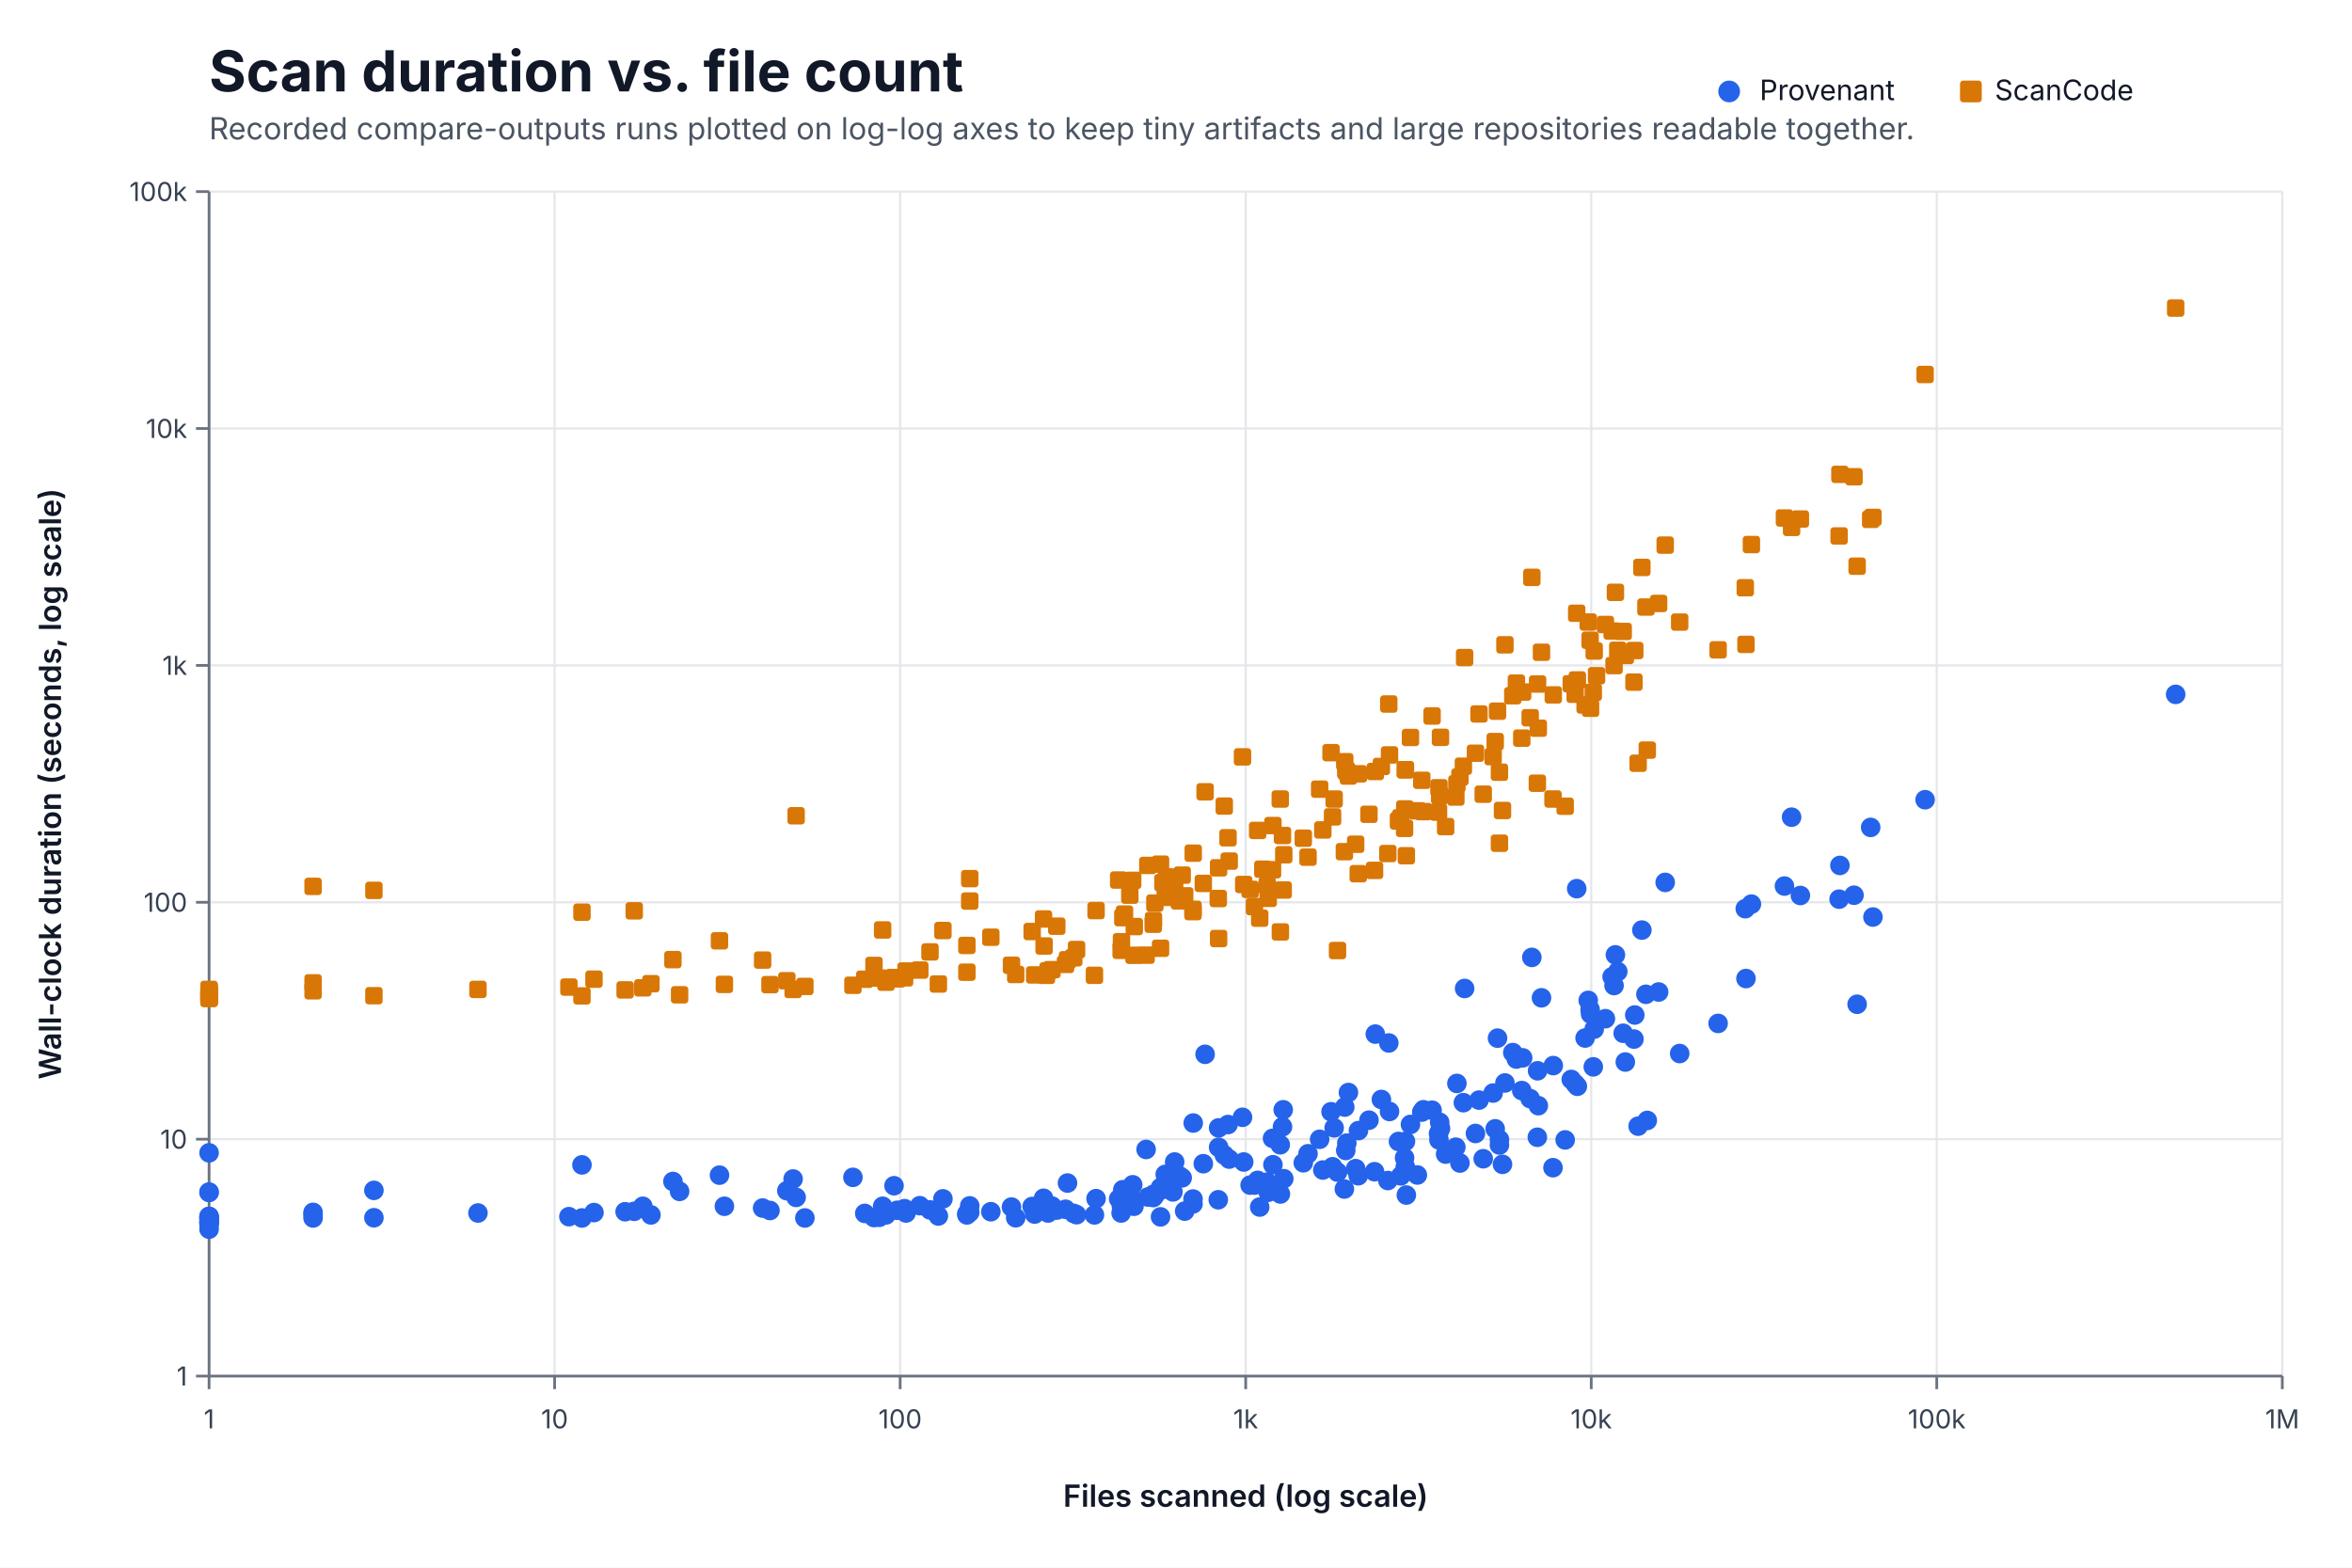
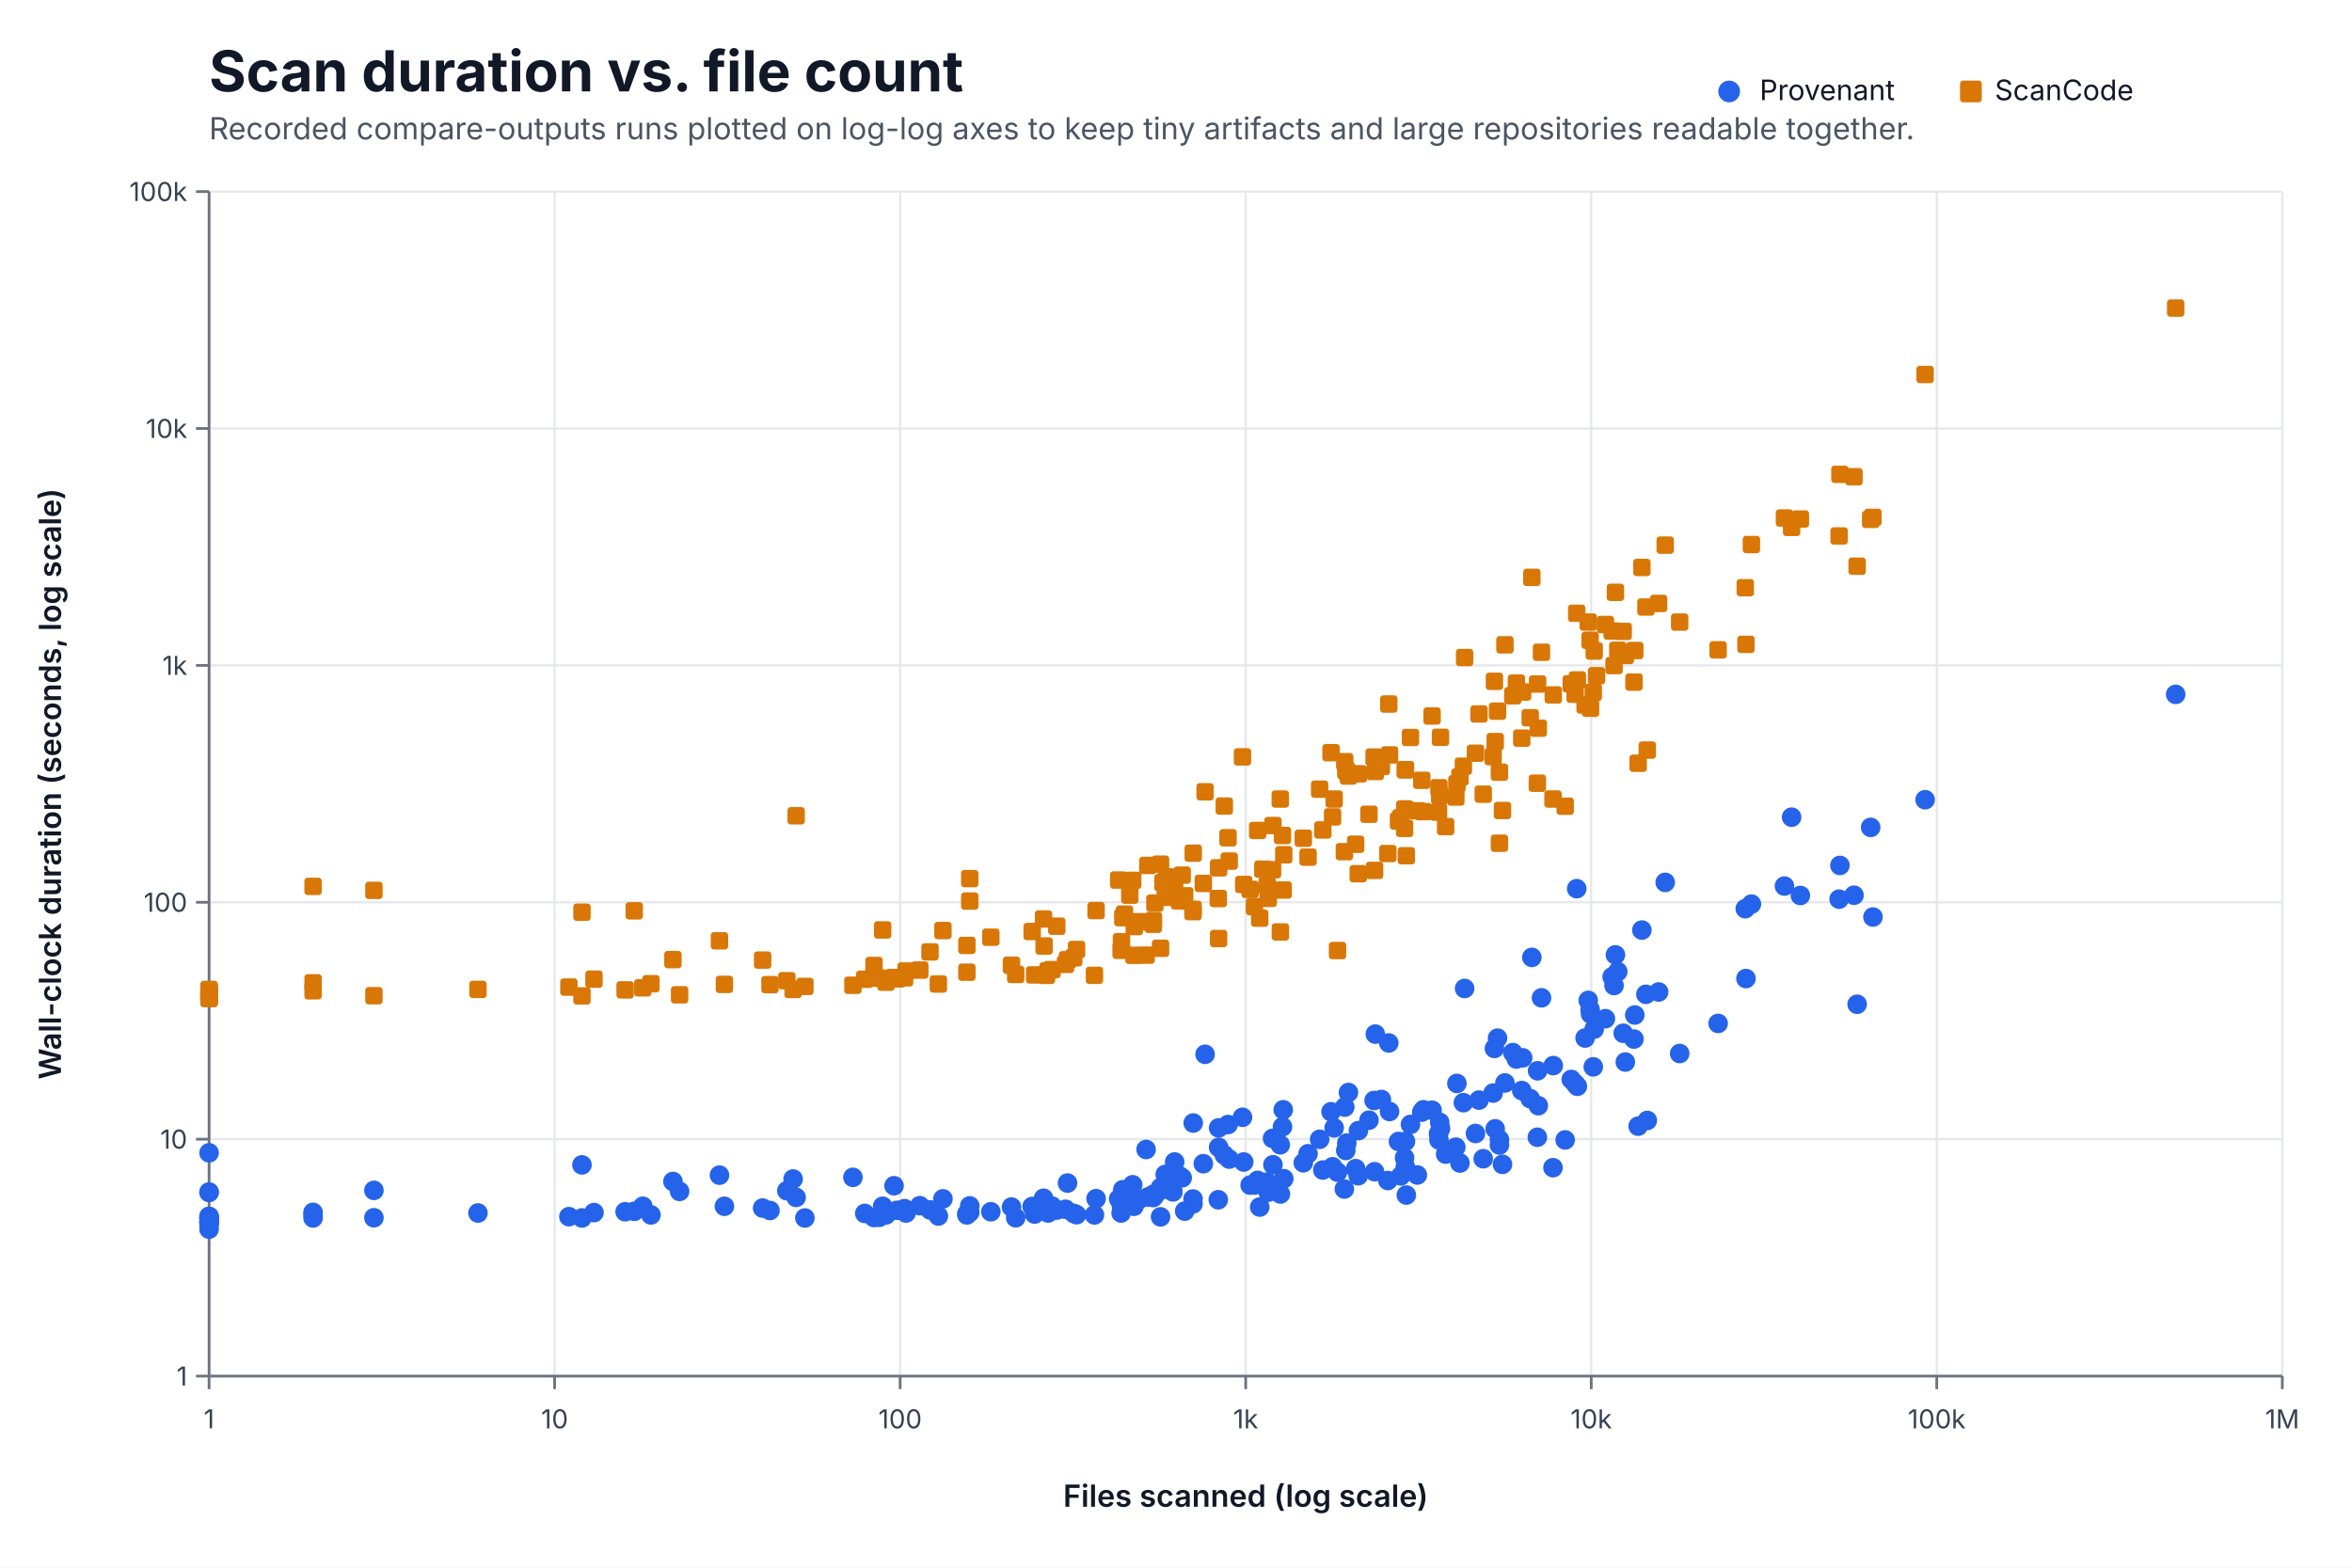
<svg xmlns="http://www.w3.org/2000/svg" width="1080" height="720" viewBox="0 0 1080 720" role="img" aria-labelledby="title desc">
  <style>
    text { font-family: -apple-system, BlinkMacSystemFont, "Segoe UI", sans-serif; fill: #111827; }
    .title { font-size: 26px; font-weight: 700; }
    .subtitle { font-size: 14px; fill: #4b5563; }
    .axis-label { font-size: 14px; font-weight: 600; }
    .tick { font-size: 12px; fill: #374151; }
    .grid { stroke: #e5e7eb; stroke-width: 1; }
    .axis { stroke: #6b7280; stroke-width: 1.25; }
    .legend-label { font-size: 13px; }
  </style>
  <rect x="0" y="0" width="1080" height="720" fill="white" />
  <text class="title" x="96" y="42">Scan duration vs. file count</text>
  <text class="subtitle" x="96" y="64">Recorded compare-outputs runs plotted on log-log axes to keep tiny artifacts and large repositories readable together.</text>
  <line class="grid" x1="96.00" y1="632.00" x2="1048.00" y2="632.00" />
  <line class="grid" x1="96.00" y1="523.20" x2="1048.00" y2="523.20" />
  <line class="grid" x1="96.00" y1="414.40" x2="1048.00" y2="414.40" />
  <line class="grid" x1="96.00" y1="305.60" x2="1048.00" y2="305.60" />
  <line class="grid" x1="96.00" y1="196.80" x2="1048.00" y2="196.80" />
  <line class="grid" x1="96.00" y1="88.00" x2="1048.00" y2="88.00" />
  <line class="grid" x1="96.00" y1="88.00" x2="96.00" y2="632.00" />
  <line class="grid" x1="254.67" y1="88.00" x2="254.67" y2="632.00" />
  <line class="grid" x1="413.33" y1="88.00" x2="413.33" y2="632.00" />
  <line class="grid" x1="572.00" y1="88.00" x2="572.00" y2="632.00" />
  <line class="grid" x1="730.67" y1="88.00" x2="730.67" y2="632.00" />
  <line class="grid" x1="889.33" y1="88.00" x2="889.33" y2="632.00" />
  <line class="grid" x1="1048.00" y1="88.00" x2="1048.00" y2="632.00" />
  <line class="axis" x1="96.00" y1="632.00" x2="1048.00" y2="632.00" />
  <line class="axis" x1="96.00" y1="88.00" x2="96.00" y2="632.00" />
  <line class="axis" x1="96.00" y1="632.00" x2="96.00" y2="638.00" />
  <text class="tick" x="96.00" y="656.00" text-anchor="middle">1</text>
  <line class="axis" x1="254.67" y1="632.00" x2="254.67" y2="638.00" />
  <text class="tick" x="254.67" y="656.00" text-anchor="middle">10</text>
  <line class="axis" x1="413.33" y1="632.00" x2="413.33" y2="638.00" />
  <text class="tick" x="413.33" y="656.00" text-anchor="middle">100</text>
  <line class="axis" x1="572.00" y1="632.00" x2="572.00" y2="638.00" />
  <text class="tick" x="572.00" y="656.00" text-anchor="middle">1k</text>
  <line class="axis" x1="730.67" y1="632.00" x2="730.67" y2="638.00" />
  <text class="tick" x="730.67" y="656.00" text-anchor="middle">10k</text>
  <line class="axis" x1="889.33" y1="632.00" x2="889.33" y2="638.00" />
  <text class="tick" x="889.33" y="656.00" text-anchor="middle">100k</text>
  <line class="axis" x1="1048.00" y1="632.00" x2="1048.00" y2="638.00" />
  <text class="tick" x="1048.00" y="656.00" text-anchor="middle">1M</text>
  <line class="axis" x1="90.00" y1="632.00" x2="96.00" y2="632.00" />
  <text class="tick" x="86.00" y="632.00" text-anchor="end" dominant-baseline="middle">1</text>
  <line class="axis" x1="90.00" y1="523.20" x2="96.00" y2="523.20" />
  <text class="tick" x="86.00" y="523.20" text-anchor="end" dominant-baseline="middle">10</text>
  <line class="axis" x1="90.00" y1="414.40" x2="96.00" y2="414.40" />
  <text class="tick" x="86.00" y="414.40" text-anchor="end" dominant-baseline="middle">100</text>
  <line class="axis" x1="90.00" y1="305.60" x2="96.00" y2="305.60" />
  <text class="tick" x="86.00" y="305.60" text-anchor="end" dominant-baseline="middle">1k</text>
  <line class="axis" x1="90.00" y1="196.80" x2="96.00" y2="196.80" />
  <text class="tick" x="86.00" y="196.80" text-anchor="end" dominant-baseline="middle">10k</text>
  <line class="axis" x1="90.00" y1="88.00" x2="96.00" y2="88.00" />
  <text class="tick" x="86.00" y="88.00" text-anchor="end" dominant-baseline="middle">100k</text>
  <text class="axis-label" x="572.00" y="692.00" text-anchor="middle">Files scanned (log scale)</text>
  <text class="axis-label" x="28" y="360.00" transform="rotate(-90 28 360.00)" text-anchor="middle">Wall-clock duration (seconds, log scale)</text>
  <g aria-label="Legend">
    <circle cx="794" cy="42" r="5" fill="#2563eb" />
    <text class="legend-label" x="808" y="46">Provenant</text>
    <rect x="900" y="37" width="10" height="10" fill="#d97706" rx="1.5" />
    <text class="legend-label" x="916" y="46">ScanCode</text>
  </g>
  <g aria-label="ScanCode points">
    <rect x="92.00" y="452.67" width="8" height="8" fill="#d97706" rx="1.5" />
    <rect x="92.00" y="451.89" width="8" height="8" fill="#d97706" rx="1.5" />
    <rect x="92.00" y="451.00" width="8" height="8" fill="#d97706" rx="1.5" />
    <rect x="92.00" y="453.23" width="8" height="8" fill="#d97706" rx="1.5" />
    <rect x="92.00" y="452.97" width="8" height="8" fill="#d97706" rx="1.5" />
    <rect x="92.00" y="454.13" width="8" height="8" fill="#d97706" rx="1.5" />
    <rect x="92.00" y="450.39" width="8" height="8" fill="#d97706" rx="1.5" />
    <rect x="92.00" y="454.09" width="8" height="8" fill="#d97706" rx="1.5" />
    <rect x="92.00" y="453.59" width="8" height="8" fill="#d97706" rx="1.5" />
    <rect x="92.00" y="453.66" width="8" height="8" fill="#d97706" rx="1.5" />
    <rect x="92.00" y="454.09" width="8" height="8" fill="#d97706" rx="1.5" />
    <rect x="92.00" y="451.26" width="8" height="8" fill="#d97706" rx="1.5" />
    <rect x="92.00" y="453.46" width="8" height="8" fill="#d97706" rx="1.5" />
    <rect x="92.00" y="454.54" width="8" height="8" fill="#d97706" rx="1.5" />
    <rect x="92.00" y="454.54" width="8" height="8" fill="#d97706" rx="1.5" />
    <rect x="139.76" y="451.05" width="8" height="8" fill="#d97706" rx="1.5" />
    <rect x="139.76" y="447.40" width="8" height="8" fill="#d97706" rx="1.5" />
    <rect x="139.76" y="403.09" width="8" height="8" fill="#d97706" rx="1.5" />
    <rect x="167.70" y="404.94" width="8" height="8" fill="#d97706" rx="1.5" />
    <rect x="167.70" y="453.30" width="8" height="8" fill="#d97706" rx="1.5" />
    <rect x="215.47" y="450.40" width="8" height="8" fill="#d97706" rx="1.5" />
    <rect x="257.23" y="449.34" width="8" height="8" fill="#d97706" rx="1.5" />
    <rect x="263.23" y="453.39" width="8" height="8" fill="#d97706" rx="1.5" />
    <rect x="263.23" y="414.95" width="8" height="8" fill="#d97706" rx="1.5" />
    <rect x="268.75" y="445.71" width="8" height="8" fill="#d97706" rx="1.5" />
    <rect x="283.05" y="450.63" width="8" height="8" fill="#d97706" rx="1.5" />
    <rect x="287.23" y="414.32" width="8" height="8" fill="#d97706" rx="1.5" />
    <rect x="291.17" y="449.68" width="8" height="8" fill="#d97706" rx="1.5" />
    <rect x="294.90" y="447.79" width="8" height="8" fill="#d97706" rx="1.5" />
    <rect x="305.00" y="436.72" width="8" height="8" fill="#d97706" rx="1.5" />
    <rect x="308.06" y="452.89" width="8" height="8" fill="#d97706" rx="1.5" />
    <rect x="326.37" y="428.10" width="8" height="8" fill="#d97706" rx="1.5" />
    <rect x="328.63" y="448.10" width="8" height="8" fill="#d97706" rx="1.5" />
    <rect x="346.19" y="436.94" width="8" height="8" fill="#d97706" rx="1.5" />
    <rect x="349.56" y="448.21" width="8" height="8" fill="#d97706" rx="1.5" />
    <rect x="357.31" y="446.42" width="8" height="8" fill="#d97706" rx="1.5" />
    <rect x="360.18" y="450.45" width="8" height="8" fill="#d97706" rx="1.5" />
    <rect x="361.57" y="370.67" width="8" height="8" fill="#d97706" rx="1.5" />
    <rect x="365.59" y="449.04" width="8" height="8" fill="#d97706" rx="1.5" />
    <rect x="387.65" y="448.50" width="8" height="8" fill="#d97706" rx="1.5" />
    <rect x="393.09" y="445.73" width="8" height="8" fill="#d97706" rx="1.5" />
    <rect x="397.32" y="439.40" width="8" height="8" fill="#d97706" rx="1.5" />
    <rect x="399.74" y="445.22" width="8" height="8" fill="#d97706" rx="1.5" />
    <rect x="401.30" y="423.11" width="8" height="8" fill="#d97706" rx="1.5" />
    <rect x="402.83" y="447.10" width="8" height="8" fill="#d97706" rx="1.5" />
    <rect x="406.52" y="444.93" width="8" height="8" fill="#d97706" rx="1.5" />
    <rect x="407.94" y="445.56" width="8" height="8" fill="#d97706" rx="1.5" />
    <rect x="411.37" y="445.09" width="8" height="8" fill="#d97706" rx="1.5" />
    <rect x="412.04" y="441.96" width="8" height="8" fill="#d97706" rx="1.5" />
    <rect x="418.36" y="441.53" width="8" height="8" fill="#d97706" rx="1.5" />
    <rect x="423.04" y="433.19" width="8" height="8" fill="#d97706" rx="1.5" />
    <rect x="426.88" y="447.92" width="8" height="8" fill="#d97706" rx="1.5" />
    <rect x="428.98" y="423.36" width="8" height="8" fill="#d97706" rx="1.5" />
    <rect x="439.98" y="442.51" width="8" height="8" fill="#d97706" rx="1.5" />
    <rect x="439.98" y="430.21" width="8" height="8" fill="#d97706" rx="1.5" />
    <rect x="441.29" y="399.53" width="8" height="8" fill="#d97706" rx="1.5" />
    <rect x="441.29" y="409.83" width="8" height="8" fill="#d97706" rx="1.5" />
    <rect x="450.98" y="426.44" width="8" height="8" fill="#d97706" rx="1.5" />
    <rect x="460.46" y="439.32" width="8" height="8" fill="#d97706" rx="1.5" />
    <rect x="462.40" y="443.56" width="8" height="8" fill="#d97706" rx="1.5" />
    <rect x="469.95" y="423.83" width="8" height="8" fill="#d97706" rx="1.5" />
    <rect x="471.08" y="443.75" width="8" height="8" fill="#d97706" rx="1.5" />
    <rect x="475.18" y="418.07" width="8" height="8" fill="#d97706" rx="1.5" />
    <rect x="475.44" y="430.47" width="8" height="8" fill="#d97706" rx="1.5" />
    <rect x="476.49" y="443.95" width="8" height="8" fill="#d97706" rx="1.5" />
    <rect x="477.26" y="441.87" width="8" height="8" fill="#d97706" rx="1.5" />
    <rect x="479.04" y="441.32" width="8" height="8" fill="#d97706" rx="1.5" />
    <rect x="481.26" y="421.37" width="8" height="8" fill="#d97706" rx="1.5" />
    <rect x="485.27" y="438.93" width="8" height="8" fill="#d97706" rx="1.5" />
    <rect x="486.18" y="436.80" width="8" height="8" fill="#d97706" rx="1.5" />
    <rect x="489.05" y="435.88" width="8" height="8" fill="#d97706" rx="1.5" />
    <rect x="490.34" y="432.10" width="8" height="8" fill="#d97706" rx="1.5" />
    <rect x="498.55" y="443.94" width="8" height="8" fill="#d97706" rx="1.5" />
    <rect x="499.30" y="414.21" width="8" height="8" fill="#d97706" rx="1.5" />
    <rect x="509.68" y="400.18" width="8" height="8" fill="#d97706" rx="1.5" />
    <rect x="510.80" y="432.47" width="8" height="8" fill="#d97706" rx="1.5" />
    <rect x="510.96" y="428.51" width="8" height="8" fill="#d97706" rx="1.5" />
    <rect x="511.58" y="417.47" width="8" height="8" fill="#d97706" rx="1.5" />
    <rect x="512.36" y="415.82" width="8" height="8" fill="#d97706" rx="1.5" />
    <rect x="514.79" y="407.11" width="8" height="8" fill="#d97706" rx="1.5" />
    <rect x="516.12" y="400.33" width="8" height="8" fill="#d97706" rx="1.5" />
    <rect x="516.70" y="434.73" width="8" height="8" fill="#d97706" rx="1.5" />
    <rect x="516.85" y="421.56" width="8" height="8" fill="#d97706" rx="1.5" />
+     <rect x="518.98" y="419.34" width="8" height="8" fill="#d97706" rx="1.5" />
    <rect x="522.27" y="434.69" width="8" height="8" fill="#d97706" rx="1.5" />
    <rect x="523.07" y="393.48" width="8" height="8" fill="#d97706" rx="1.5" />
    <rect x="525.54" y="420.49" width="8" height="8" fill="#d97706" rx="1.5" />
    <rect x="525.67" y="418.82" width="8" height="8" fill="#d97706" rx="1.5" />
    <rect x="526.30" y="410.78" width="8" height="8" fill="#d97706" rx="1.5" />
    <rect x="528.90" y="392.88" width="8" height="8" fill="#d97706" rx="1.5" />
    <rect x="528.90" y="431.51" width="8" height="8" fill="#d97706" rx="1.5" />
    <rect x="529.99" y="401.38" width="8" height="8" fill="#d97706" rx="1.5" />
    <rect x="531.06" y="408.14" width="8" height="8" fill="#d97706" rx="1.5" />
    <rect x="531.64" y="398.72" width="8" height="8" fill="#d97706" rx="1.5" />
    <rect x="534.61" y="404.01" width="8" height="8" fill="#d97706" rx="1.5" />
    <rect x="535.39" y="401.24" width="8" height="8" fill="#d97706" rx="1.5" />
    <rect x="537.57" y="409.75" width="8" height="8" fill="#d97706" rx="1.5" />
    <rect x="538.84" y="397.93" width="8" height="8" fill="#d97706" rx="1.5" />
    <rect x="539.99" y="407.44" width="8" height="8" fill="#d97706" rx="1.5" />
    <rect x="543.81" y="414.69" width="8" height="8" fill="#d97706" rx="1.5" />
    <rect x="543.81" y="413.62" width="8" height="8" fill="#d97706" rx="1.5" />
    <rect x="543.91" y="387.84" width="8" height="8" fill="#d97706" rx="1.5" />
    <rect x="548.54" y="401.74" width="8" height="8" fill="#d97706" rx="1.5" />
    <rect x="549.36" y="359.65" width="8" height="8" fill="#d97706" rx="1.5" />
    <rect x="555.41" y="408.67" width="8" height="8" fill="#d97706" rx="1.5" />
    <rect x="555.57" y="427.04" width="8" height="8" fill="#d97706" rx="1.5" />
    <rect x="555.57" y="394.56" width="8" height="8" fill="#d97706" rx="1.5" />
    <rect x="558.17" y="366.21" width="8" height="8" fill="#d97706" rx="1.5" />
    <rect x="559.89" y="380.76" width="8" height="8" fill="#d97706" rx="1.5" />
    <rect x="560.43" y="391.49" width="8" height="8" fill="#d97706" rx="1.5" />
    <rect x="566.54" y="343.62" width="8" height="8" fill="#d97706" rx="1.5" />
    <rect x="567.10" y="402.22" width="8" height="8" fill="#d97706" rx="1.5" />
    <rect x="570.04" y="404.47" width="8" height="8" fill="#d97706" rx="1.5" />
    <rect x="572.02" y="412.37" width="8" height="8" fill="#d97706" rx="1.5" />
    <rect x="573.49" y="377.40" width="8" height="8" fill="#d97706" rx="1.5" />
    <rect x="574.44" y="417.69" width="8" height="8" fill="#d97706" rx="1.5" />
    <rect x="575.87" y="395.19" width="8" height="8" fill="#d97706" rx="1.5" />
    <rect x="577.87" y="402.80" width="8" height="8" fill="#d97706" rx="1.5" />
    <rect x="578.35" y="408.58" width="8" height="8" fill="#d97706" rx="1.5" />
    <rect x="580.33" y="395.45" width="8" height="8" fill="#d97706" rx="1.5" />
    <rect x="580.51" y="375.16" width="8" height="8" fill="#d97706" rx="1.5" />
    <rect x="583.87" y="362.98" width="8" height="8" fill="#d97706" rx="1.5" />
    <rect x="583.93" y="424.01" width="8" height="8" fill="#d97706" rx="1.5" />
    <rect x="584.90" y="379.72" width="8" height="8" fill="#d97706" rx="1.5" />
    <rect x="585.23" y="404.76" width="8" height="8" fill="#d97706" rx="1.5" />
    <rect x="585.49" y="388.57" width="8" height="8" fill="#d97706" rx="1.5" />
    <rect x="594.45" y="380.96" width="8" height="8" fill="#d97706" rx="1.5" />
    <rect x="596.63" y="389.66" width="8" height="8" fill="#d97706" rx="1.5" />
    <rect x="601.96" y="358.44" width="8" height="8" fill="#d97706" rx="1.5" />
    <rect x="603.42" y="377.17" width="8" height="8" fill="#d97706" rx="1.5" />
    <rect x="607.19" y="341.69" width="8" height="8" fill="#d97706" rx="1.5" />
    <rect x="607.89" y="371.18" width="8" height="8" fill="#d97706" rx="1.5" />
    <rect x="608.62" y="363.00" width="8" height="8" fill="#d97706" rx="1.5" />
    <rect x="610.17" y="432.56" width="8" height="8" fill="#d97706" rx="1.5" />
    <rect x="613.31" y="387.15" width="8" height="8" fill="#d97706" rx="1.5" />
    <rect x="613.49" y="345.84" width="8" height="8" fill="#d97706" rx="1.5" />
    <rect x="613.95" y="349.71" width="8" height="8" fill="#d97706" rx="1.5" />
    <rect x="614.44" y="350.37" width="8" height="8" fill="#d97706" rx="1.5" />
    <rect x="615.18" y="352.40" width="8" height="8" fill="#d97706" rx="1.5" />
    <rect x="618.50" y="383.74" width="8" height="8" fill="#d97706" rx="1.5" />
    <rect x="619.68" y="397.27" width="8" height="8" fill="#d97706" rx="1.5" />
    <rect x="619.78" y="351.40" width="8" height="8" fill="#d97706" rx="1.5" />
    <rect x="624.61" y="369.98" width="8" height="8" fill="#d97706" rx="1.5" />
+     <rect x="626.96" y="343.70" width="8" height="8" fill="#d97706" rx="1.5" />
    <rect x="627.17" y="395.75" width="8" height="8" fill="#d97706" rx="1.5" />
    <rect x="627.52" y="350.33" width="8" height="8" fill="#d97706" rx="1.5" />
    <rect x="630.31" y="348.01" width="8" height="8" fill="#d97706" rx="1.5" />
    <rect x="633.28" y="388.01" width="8" height="8" fill="#d97706" rx="1.5" />
    <rect x="633.71" y="319.34" width="8" height="8" fill="#d97706" rx="1.5" />
    <rect x="634.05" y="342.72" width="8" height="8" fill="#d97706" rx="1.5" />
    <rect x="638.16" y="373.05" width="8" height="8" fill="#d97706" rx="1.5" />
    <rect x="639.24" y="371.62" width="8" height="8" fill="#d97706" rx="1.5" />
    <rect x="640.96" y="376.44" width="8" height="8" fill="#d97706" rx="1.5" />
    <rect x="641.06" y="367.52" width="8" height="8" fill="#d97706" rx="1.5" />
    <rect x="641.30" y="349.50" width="8" height="8" fill="#d97706" rx="1.5" />
    <rect x="641.37" y="349.55" width="8" height="8" fill="#d97706" rx="1.5" />
    <rect x="641.77" y="389.02" width="8" height="8" fill="#d97706" rx="1.5" />
    <rect x="643.66" y="334.70" width="8" height="8" fill="#d97706" rx="1.5" />
    <rect x="646.82" y="368.39" width="8" height="8" fill="#d97706" rx="1.5" />
    <rect x="648.86" y="354.37" width="8" height="8" fill="#d97706" rx="1.5" />
    <rect x="649.60" y="368.75" width="8" height="8" fill="#d97706" rx="1.5" />
    <rect x="653.59" y="324.84" width="8" height="8" fill="#d97706" rx="1.5" />
    <rect x="656.55" y="369.00" width="8" height="8" fill="#d97706" rx="1.5" />
    <rect x="656.74" y="357.80" width="8" height="8" fill="#d97706" rx="1.5" />
    <rect x="657.08" y="361.45" width="8" height="8" fill="#d97706" rx="1.5" />
    <rect x="657.46" y="334.63" width="8" height="8" fill="#d97706" rx="1.5" />
    <rect x="659.81" y="375.65" width="8" height="8" fill="#d97706" rx="1.5" />
    <rect x="664.50" y="362.06" width="8" height="8" fill="#d97706" rx="1.5" />
    <rect x="664.98" y="356.00" width="8" height="8" fill="#d97706" rx="1.5" />
    <rect x="666.38" y="352.86" width="8" height="8" fill="#d97706" rx="1.5" />
    <rect x="667.96" y="347.89" width="8" height="8" fill="#d97706" rx="1.5" />
    <rect x="668.53" y="297.99" width="8" height="8" fill="#d97706" rx="1.5" />
    <rect x="673.50" y="341.93" width="8" height="8" fill="#d97706" rx="1.5" />
    <rect x="675.14" y="323.90" width="8" height="8" fill="#d97706" rx="1.5" />
    <rect x="677.07" y="360.75" width="8" height="8" fill="#d97706" rx="1.5" />
    <rect x="681.62" y="343.50" width="8" height="8" fill="#d97706" rx="1.5" />
+     <rect x="682.21" y="308.91" width="8" height="8" fill="#d97706" rx="1.5" />
    <rect x="682.57" y="336.59" width="8" height="8" fill="#d97706" rx="1.5" />
    <rect x="683.64" y="322.63" width="8" height="8" fill="#d97706" rx="1.5" />
    <rect x="684.52" y="350.65" width="8" height="8" fill="#d97706" rx="1.5" />
    <rect x="684.52" y="383.27" width="8" height="8" fill="#d97706" rx="1.5" />
    <rect x="685.92" y="368.23" width="8" height="8" fill="#d97706" rx="1.5" />
    <rect x="687.04" y="292.14" width="8" height="8" fill="#d97706" rx="1.5" />
    <rect x="690.65" y="315.53" width="8" height="8" fill="#d97706" rx="1.5" />
    <rect x="692.31" y="309.74" width="8" height="8" fill="#d97706" rx="1.5" />
    <rect x="694.77" y="335.00" width="8" height="8" fill="#d97706" rx="1.5" />
    <rect x="695.18" y="313.83" width="8" height="8" fill="#d97706" rx="1.5" />
    <rect x="698.64" y="325.64" width="8" height="8" fill="#d97706" rx="1.5" />
    <rect x="699.40" y="261.17" width="8" height="8" fill="#d97706" rx="1.5" />
    <rect x="701.92" y="355.71" width="8" height="8" fill="#d97706" rx="1.5" />
    <rect x="702.03" y="310.15" width="8" height="8" fill="#d97706" rx="1.5" />
    <rect x="702.37" y="330.44" width="8" height="8" fill="#d97706" rx="1.5" />
    <rect x="703.83" y="295.56" width="8" height="8" fill="#d97706" rx="1.5" />
    <rect x="709.11" y="362.96" width="8" height="8" fill="#d97706" rx="1.5" />
    <rect x="709.24" y="315.15" width="8" height="8" fill="#d97706" rx="1.5" />
    <rect x="714.70" y="366.27" width="8" height="8" fill="#d97706" rx="1.5" />
    <rect x="717.50" y="310.06" width="8" height="8" fill="#d97706" rx="1.5" />
    <rect x="719.28" y="314.86" width="8" height="8" fill="#d97706" rx="1.5" />
    <rect x="720.00" y="277.65" width="8" height="8" fill="#d97706" rx="1.5" />
    <rect x="720.30" y="308.28" width="8" height="8" fill="#d97706" rx="1.5" />
    <rect x="723.85" y="319.78" width="8" height="8" fill="#d97706" rx="1.5" />
    <rect x="725.29" y="281.69" width="8" height="8" fill="#d97706" rx="1.5" />
    <rect x="726.15" y="290.05" width="8" height="8" fill="#d97706" rx="1.5" />
    <rect x="726.36" y="321.28" width="8" height="8" fill="#d97706" rx="1.5" />
    <rect x="727.61" y="313.95" width="8" height="8" fill="#d97706" rx="1.5" />
    <rect x="728.03" y="295.01" width="8" height="8" fill="#d97706" rx="1.5" />
    <rect x="729.11" y="306.35" width="8" height="8" fill="#d97706" rx="1.5" />
    <rect x="733.17" y="282.81" width="8" height="8" fill="#d97706" rx="1.5" />
    <rect x="736.27" y="285.81" width="8" height="8" fill="#d97706" rx="1.5" />
    <rect x="737.15" y="301.70" width="8" height="8" fill="#d97706" rx="1.5" />
    <rect x="737.77" y="268.04" width="8" height="8" fill="#d97706" rx="1.5" />
    <rect x="738.86" y="294.65" width="8" height="8" fill="#d97706" rx="1.5" />
    <rect x="741.35" y="286.00" width="8" height="8" fill="#d97706" rx="1.5" />
    <rect x="742.32" y="297.06" width="8" height="8" fill="#d97706" rx="1.5" />
    <rect x="746.29" y="309.28" width="8" height="8" fill="#d97706" rx="1.5" />
    <rect x="746.66" y="294.78" width="8" height="8" fill="#d97706" rx="1.5" />
    <rect x="748.21" y="346.54" width="8" height="8" fill="#d97706" rx="1.5" />
    <rect x="749.92" y="256.61" width="8" height="8" fill="#d97706" rx="1.5" />
    <rect x="751.78" y="274.80" width="8" height="8" fill="#d97706" rx="1.5" />
    <rect x="752.40" y="340.51" width="8" height="8" fill="#d97706" rx="1.5" />
    <rect x="757.62" y="273.15" width="8" height="8" fill="#d97706" rx="1.5" />
    <rect x="760.63" y="246.36" width="8" height="8" fill="#d97706" rx="1.5" />
    <rect x="767.28" y="281.71" width="8" height="8" fill="#d97706" rx="1.5" />
    <rect x="784.93" y="294.46" width="8" height="8" fill="#d97706" rx="1.5" />
    <rect x="797.40" y="265.93" width="8" height="8" fill="#d97706" rx="1.5" />
    <rect x="797.72" y="291.94" width="8" height="8" fill="#d97706" rx="1.5" />
    <rect x="800.22" y="246.09" width="8" height="8" fill="#d97706" rx="1.5" />
    <rect x="815.39" y="233.90" width="8" height="8" fill="#d97706" rx="1.5" />
    <rect x="818.67" y="238.22" width="8" height="8" fill="#d97706" rx="1.5" />
    <rect x="822.70" y="234.36" width="8" height="8" fill="#d97706" rx="1.5" />
    <rect x="840.49" y="242.14" width="8" height="8" fill="#d97706" rx="1.5" />
    <rect x="840.86" y="213.86" width="8" height="8" fill="#d97706" rx="1.5" />
    <rect x="847.33" y="214.97" width="8" height="8" fill="#d97706" rx="1.5" />
    <rect x="848.76" y="256.04" width="8" height="8" fill="#d97706" rx="1.5" />
    <rect x="854.98" y="234.53" width="8" height="8" fill="#d97706" rx="1.5" />
    <rect x="856.03" y="233.63" width="8" height="8" fill="#d97706" rx="1.5" />
    <rect x="879.98" y="168.00" width="8" height="8" fill="#d97706" rx="1.5" />
    <rect x="995.03" y="137.50" width="8" height="8" fill="#d97706" rx="1.5" />
  </g>
  <g aria-label="Provenant points">
    <circle cx="96.00" cy="558.68" r="4.5" fill="#2563eb" />
    <circle cx="96.00" cy="559.18" r="4.5" fill="#2563eb" />
    <circle cx="96.00" cy="559.89" r="4.5" fill="#2563eb" />
    <circle cx="96.00" cy="561.35" r="4.5" fill="#2563eb" />
    <circle cx="96.00" cy="561.25" r="4.5" fill="#2563eb" />
    <circle cx="96.00" cy="561.46" r="4.5" fill="#2563eb" />
    <circle cx="96.00" cy="529.46" r="4.5" fill="#2563eb" />
    <circle cx="96.00" cy="547.49" r="4.5" fill="#2563eb" />
    <circle cx="96.00" cy="560.10" r="4.5" fill="#2563eb" />
    <circle cx="96.00" cy="547.65" r="4.5" fill="#2563eb" />
    <circle cx="96.00" cy="561.56" r="4.5" fill="#2563eb" />
    <circle cx="96.00" cy="558.68" r="4.5" fill="#2563eb" />
    <circle cx="96.00" cy="559.28" r="4.5" fill="#2563eb" />
    <circle cx="96.00" cy="564.53" r="4.5" fill="#2563eb" />
    <circle cx="96.00" cy="562.64" r="4.5" fill="#2563eb" />
    <circle cx="143.76" cy="559.38" r="4.5" fill="#2563eb" />
    <circle cx="143.76" cy="556.81" r="4.5" fill="#2563eb" />
    <circle cx="143.76" cy="557.78" r="4.5" fill="#2563eb" />
    <circle cx="171.70" cy="559.28" r="4.5" fill="#2563eb" />
    <circle cx="171.70" cy="546.71" r="4.5" fill="#2563eb" />
    <circle cx="219.47" cy="557.10" r="4.5" fill="#2563eb" />
    <circle cx="261.23" cy="558.78" r="4.5" fill="#2563eb" />
    <circle cx="267.23" cy="559.38" r="4.5" fill="#2563eb" />
    <circle cx="267.23" cy="535.00" r="4.5" fill="#2563eb" />
    <circle cx="272.75" cy="556.91" r="4.5" fill="#2563eb" />
    <circle cx="287.05" cy="556.52" r="4.5" fill="#2563eb" />
    <circle cx="291.23" cy="556.33" r="4.5" fill="#2563eb" />
    <circle cx="295.17" cy="554.01" r="4.5" fill="#2563eb" />
    <circle cx="298.90" cy="557.98" r="4.5" fill="#2563eb" />
    <circle cx="309.00" cy="542.62" r="4.5" fill="#2563eb" />
    <circle cx="312.06" cy="547.18" r="4.5" fill="#2563eb" />
    <circle cx="330.37" cy="539.72" r="4.5" fill="#2563eb" />
    <circle cx="332.63" cy="554.01" r="4.5" fill="#2563eb" />
    <circle cx="350.19" cy="554.83" r="4.5" fill="#2563eb" />
    <circle cx="353.56" cy="555.95" r="4.5" fill="#2563eb" />
    <circle cx="361.31" cy="546.87" r="4.5" fill="#2563eb" />
    <circle cx="364.18" cy="541.49" r="4.5" fill="#2563eb" />
    <circle cx="365.57" cy="549.93" r="4.5" fill="#2563eb" />
    <circle cx="369.59" cy="559.38" r="4.5" fill="#2563eb" />
    <circle cx="391.65" cy="540.73" r="4.5" fill="#2563eb" />
    <circle cx="397.09" cy="557.29" r="4.5" fill="#2563eb" />
    <circle cx="401.32" cy="559.18" r="4.5" fill="#2563eb" />
    <circle cx="403.74" cy="559.08" r="4.5" fill="#2563eb" />
    <circle cx="405.30" cy="554.01" r="4.5" fill="#2563eb" />
    <circle cx="406.83" cy="557.98" r="4.5" fill="#2563eb" />
    <circle cx="410.52" cy="544.58" r="4.5" fill="#2563eb" />
    <circle cx="411.94" cy="555.86" r="4.5" fill="#2563eb" />
    <circle cx="415.37" cy="555.11" r="4.5" fill="#2563eb" />
    <circle cx="416.04" cy="557.10" r="4.5" fill="#2563eb" />
    <circle cx="422.36" cy="553.74" r="4.5" fill="#2563eb" />
    <circle cx="427.04" cy="555.67" r="4.5" fill="#2563eb" />
    <circle cx="430.88" cy="558.48" r="4.5" fill="#2563eb" />
    <circle cx="432.98" cy="550.60" r="4.5" fill="#2563eb" />
    <circle cx="443.98" cy="557.98" r="4.5" fill="#2563eb" />
    <circle cx="443.98" cy="557.39" r="4.5" fill="#2563eb" />
    <circle cx="445.29" cy="553.83" r="4.5" fill="#2563eb" />
    <circle cx="445.29" cy="556.81" r="4.5" fill="#2563eb" />
    <circle cx="454.98" cy="556.52" r="4.5" fill="#2563eb" />
    <circle cx="464.46" cy="554.37" r="4.5" fill="#2563eb" />
    <circle cx="466.40" cy="559.28" r="4.5" fill="#2563eb" />
    <circle cx="473.95" cy="554.10" r="4.5" fill="#2563eb" />
    <circle cx="475.08" cy="557.59" r="4.5" fill="#2563eb" />
    <circle cx="479.18" cy="550.34" r="4.5" fill="#2563eb" />
    <circle cx="479.44" cy="553.74" r="4.5" fill="#2563eb" />
    <circle cx="480.49" cy="556.24" r="4.5" fill="#2563eb" />
    <circle cx="481.26" cy="557.10" r="4.5" fill="#2563eb" />
    <circle cx="483.04" cy="553.92" r="4.5" fill="#2563eb" />
    <circle cx="485.26" cy="555.76" r="4.5" fill="#2563eb" />
    <circle cx="489.27" cy="555.39" r="4.5" fill="#2563eb" />
    <circle cx="490.18" cy="543.34" r="4.5" fill="#2563eb" />
    <circle cx="493.05" cy="557.29" r="4.5" fill="#2563eb" />
    <circle cx="494.34" cy="557.88" r="4.5" fill="#2563eb" />
    <circle cx="502.55" cy="557.98" r="4.5" fill="#2563eb" />
    <circle cx="503.30" cy="550.51" r="4.5" fill="#2563eb" />
    <circle cx="513.68" cy="550.60" r="4.5" fill="#2563eb" />
    <circle cx="514.80" cy="557.10" r="4.5" fill="#2563eb" />
    <circle cx="514.96" cy="554.01" r="4.5" fill="#2563eb" />
    <circle cx="515.58" cy="546.40" r="4.5" fill="#2563eb" />
    <circle cx="516.36" cy="553.92" r="4.5" fill="#2563eb" />
    <circle cx="518.79" cy="551.28" r="4.5" fill="#2563eb" />
    <circle cx="520.12" cy="544.14" r="4.5" fill="#2563eb" />
    <circle cx="520.70" cy="554.01" r="4.5" fill="#2563eb" />
    <circle cx="520.85" cy="551.53" r="4.5" fill="#2563eb" />
+     <circle cx="522.98" cy="550.94" r="4.5" fill="#2563eb" />
    <circle cx="526.27" cy="527.92" r="4.5" fill="#2563eb" />
    <circle cx="527.07" cy="549.76" r="4.5" fill="#2563eb" />
    <circle cx="529.54" cy="550.01" r="4.5" fill="#2563eb" />
    <circle cx="529.67" cy="548.53" r="4.5" fill="#2563eb" />
    <circle cx="530.30" cy="549.02" r="4.5" fill="#2563eb" />
    <circle cx="532.90" cy="545.41" r="4.5" fill="#2563eb" />
    <circle cx="532.90" cy="558.88" r="4.5" fill="#2563eb" />
    <circle cx="533.99" cy="546.25" r="4.5" fill="#2563eb" />
    <circle cx="535.06" cy="539.38" r="4.5" fill="#2563eb" />
    <circle cx="535.64" cy="542.05" r="4.5" fill="#2563eb" />
    <circle cx="538.61" cy="547.42" r="4.5" fill="#2563eb" />
    <circle cx="539.39" cy="533.68" r="4.5" fill="#2563eb" />
    <circle cx="541.57" cy="540.05" r="4.5" fill="#2563eb" />
    <circle cx="542.84" cy="540.94" r="4.5" fill="#2563eb" />
    <circle cx="543.99" cy="556.24" r="4.5" fill="#2563eb" />
    <circle cx="547.81" cy="552.93" r="4.5" fill="#2563eb" />
    <circle cx="547.81" cy="550.68" r="4.5" fill="#2563eb" />
    <circle cx="547.91" cy="515.78" r="4.5" fill="#2563eb" />
    <circle cx="552.54" cy="534.46" r="4.5" fill="#2563eb" />
    <circle cx="553.36" cy="484.22" r="4.5" fill="#2563eb" />
    <circle cx="559.41" cy="551.02" r="4.5" fill="#2563eb" />
    <circle cx="559.57" cy="526.93" r="4.5" fill="#2563eb" />
    <circle cx="559.57" cy="518.01" r="4.5" fill="#2563eb" />
    <circle cx="562.17" cy="530.44" r="4.5" fill="#2563eb" />
    <circle cx="563.89" cy="516.47" r="4.5" fill="#2563eb" />
    <circle cx="564.43" cy="532.35" r="4.5" fill="#2563eb" />
    <circle cx="570.54" cy="513.15" r="4.5" fill="#2563eb" />
    <circle cx="571.10" cy="533.68" r="4.5" fill="#2563eb" />
    <circle cx="574.04" cy="544.29" r="4.5" fill="#2563eb" />
    <circle cx="576.02" cy="544.29" r="4.5" fill="#2563eb" />
    <circle cx="577.49" cy="542.12" r="4.5" fill="#2563eb" />
    <circle cx="578.44" cy="554.37" r="4.5" fill="#2563eb" />
    <circle cx="579.87" cy="543.92" r="4.5" fill="#2563eb" />
    <circle cx="581.87" cy="542.91" r="4.5" fill="#2563eb" />
    <circle cx="582.35" cy="547.57" r="4.5" fill="#2563eb" />
    <circle cx="584.33" cy="522.82" r="4.5" fill="#2563eb" />
    <circle cx="584.51" cy="534.94" r="4.5" fill="#2563eb" />
    <circle cx="587.87" cy="525.77" r="4.5" fill="#2563eb" />
    <circle cx="587.93" cy="548.37" r="4.5" fill="#2563eb" />
    <circle cx="588.90" cy="517.51" r="4.5" fill="#2563eb" />
    <circle cx="589.23" cy="509.69" r="4.5" fill="#2563eb" />
    <circle cx="589.49" cy="541.35" r="4.5" fill="#2563eb" />
    <circle cx="598.45" cy="534.04" r="4.5" fill="#2563eb" />
    <circle cx="600.63" cy="529.89" r="4.5" fill="#2563eb" />
    <circle cx="605.96" cy="523.25" r="4.5" fill="#2563eb" />
    <circle cx="607.42" cy="537.36" r="4.5" fill="#2563eb" />
    <circle cx="611.19" cy="510.59" r="4.5" fill="#2563eb" />
    <circle cx="611.89" cy="535.86" r="4.5" fill="#2563eb" />
    <circle cx="612.62" cy="518.01" r="4.5" fill="#2563eb" />
    <circle cx="614.17" cy="538.33" r="4.5" fill="#2563eb" />
    <circle cx="617.31" cy="546.09" r="4.5" fill="#2563eb" />
    <circle cx="617.49" cy="508.46" r="4.5" fill="#2563eb" />
    <circle cx="617.95" cy="528.39" r="4.5" fill="#2563eb" />
    <circle cx="618.44" cy="524.98" r="4.5" fill="#2563eb" />
    <circle cx="619.18" cy="501.77" r="4.5" fill="#2563eb" />
    <circle cx="622.50" cy="536.73" r="4.5" fill="#2563eb" />
    <circle cx="623.68" cy="539.99" r="4.5" fill="#2563eb" />
    <circle cx="623.78" cy="519.26" r="4.5" fill="#2563eb" />
    <circle cx="628.61" cy="514.47" r="4.5" fill="#2563eb" />
+     <circle cx="630.96" cy="505.42" r="4.5" fill="#2563eb" />
    <circle cx="631.17" cy="538.14" r="4.5" fill="#2563eb" />
    <circle cx="631.52" cy="474.94" r="4.5" fill="#2563eb" />
    <circle cx="634.31" cy="504.96" r="4.5" fill="#2563eb" />
    <circle cx="637.28" cy="542.19" r="4.5" fill="#2563eb" />
    <circle cx="637.71" cy="479.01" r="4.5" fill="#2563eb" />
    <circle cx="638.05" cy="510.48" r="4.5" fill="#2563eb" />
    <circle cx="642.16" cy="524.25" r="4.5" fill="#2563eb" />
    <circle cx="643.24" cy="540.05" r="4.5" fill="#2563eb" />
    <circle cx="644.96" cy="531.78" r="4.5" fill="#2563eb" />
    <circle cx="645.06" cy="537.94" r="4.5" fill="#2563eb" />
    <circle cx="645.30" cy="535.92" r="4.5" fill="#2563eb" />
    <circle cx="645.37" cy="524.20" r="4.5" fill="#2563eb" />
    <circle cx="645.77" cy="548.86" r="4.5" fill="#2563eb" />
    <circle cx="647.66" cy="516.43" r="4.5" fill="#2563eb" />
    <circle cx="650.82" cy="539.65" r="4.5" fill="#2563eb" />
    <circle cx="652.86" cy="510.77" r="4.5" fill="#2563eb" />
    <circle cx="653.60" cy="509.69" r="4.5" fill="#2563eb" />
    <circle cx="657.59" cy="509.90" r="4.5" fill="#2563eb" />
    <circle cx="660.55" cy="520.63" r="4.5" fill="#2563eb" />
    <circle cx="660.74" cy="523.53" r="4.5" fill="#2563eb" />
    <circle cx="661.08" cy="515.46" r="4.5" fill="#2563eb" />
    <circle cx="661.46" cy="518.31" r="4.5" fill="#2563eb" />
    <circle cx="663.81" cy="530.05" r="4.5" fill="#2563eb" />
    <circle cx="668.50" cy="526.88" r="4.5" fill="#2563eb" />
    <circle cx="668.98" cy="497.60" r="4.5" fill="#2563eb" />
    <circle cx="670.38" cy="534.16" r="4.5" fill="#2563eb" />
    <circle cx="671.96" cy="506.43" r="4.5" fill="#2563eb" />
    <circle cx="672.53" cy="453.98" r="4.5" fill="#2563eb" />
    <circle cx="677.50" cy="520.58" r="4.5" fill="#2563eb" />
    <circle cx="679.14" cy="505.25" r="4.5" fill="#2563eb" />
    <circle cx="681.07" cy="532.18" r="4.5" fill="#2563eb" />
    <circle cx="685.62" cy="502.01" r="4.5" fill="#2563eb" />
+     <circle cx="686.21" cy="481.52" r="4.5" fill="#2563eb" />
    <circle cx="686.57" cy="518.44" r="4.5" fill="#2563eb" />
    <circle cx="687.64" cy="476.80" r="4.5" fill="#2563eb" />
    <circle cx="688.52" cy="523.39" r="4.5" fill="#2563eb" />
    <circle cx="688.52" cy="525.87" r="4.5" fill="#2563eb" />
    <circle cx="689.92" cy="534.76" r="4.5" fill="#2563eb" />
    <circle cx="691.04" cy="497.38" r="4.5" fill="#2563eb" />
    <circle cx="694.65" cy="483.43" r="4.5" fill="#2563eb" />
    <circle cx="696.31" cy="486.40" r="4.5" fill="#2563eb" />
    <circle cx="698.77" cy="500.87" r="4.5" fill="#2563eb" />
    <circle cx="699.18" cy="485.84" r="4.5" fill="#2563eb" />
    <circle cx="702.64" cy="504.58" r="4.5" fill="#2563eb" />
    <circle cx="703.40" cy="439.71" r="4.5" fill="#2563eb" />
    <circle cx="705.92" cy="522.31" r="4.5" fill="#2563eb" />
    <circle cx="706.03" cy="491.79" r="4.5" fill="#2563eb" />
    <circle cx="706.37" cy="507.81" r="4.5" fill="#2563eb" />
    <circle cx="707.83" cy="458.27" r="4.5" fill="#2563eb" />
    <circle cx="713.11" cy="536.29" r="4.5" fill="#2563eb" />
    <circle cx="713.24" cy="489.40" r="4.5" fill="#2563eb" />
    <circle cx="718.70" cy="523.53" r="4.5" fill="#2563eb" />
    <circle cx="721.50" cy="495.77" r="4.5" fill="#2563eb" />
    <circle cx="723.28" cy="497.71" r="4.5" fill="#2563eb" />
    <circle cx="724.00" cy="408.14" r="4.5" fill="#2563eb" />
    <circle cx="724.30" cy="498.91" r="4.5" fill="#2563eb" />
    <circle cx="727.85" cy="476.74" r="4.5" fill="#2563eb" />
    <circle cx="729.29" cy="459.45" r="4.5" fill="#2563eb" />
    <circle cx="730.15" cy="463.67" r="4.5" fill="#2563eb" />
    <circle cx="730.36" cy="465.68" r="4.5" fill="#2563eb" />
    <circle cx="731.61" cy="489.98" r="4.5" fill="#2563eb" />
    <circle cx="732.03" cy="472.66" r="4.5" fill="#2563eb" />
    <circle cx="733.11" cy="469.28" r="4.5" fill="#2563eb" />
    <circle cx="737.17" cy="467.86" r="4.5" fill="#2563eb" />
    <circle cx="740.27" cy="448.60" r="4.5" fill="#2563eb" />
    <circle cx="741.15" cy="452.64" r="4.5" fill="#2563eb" />
    <circle cx="741.77" cy="438.55" r="4.5" fill="#2563eb" />
    <circle cx="742.86" cy="446.23" r="4.5" fill="#2563eb" />
    <circle cx="745.35" cy="474.55" r="4.5" fill="#2563eb" />
    <circle cx="746.32" cy="487.76" r="4.5" fill="#2563eb" />
    <circle cx="750.29" cy="477.22" r="4.5" fill="#2563eb" />
    <circle cx="750.66" cy="466.17" r="4.5" fill="#2563eb" />
    <circle cx="752.21" cy="517.22" r="4.5" fill="#2563eb" />
    <circle cx="753.92" cy="427.16" r="4.5" fill="#2563eb" />
    <circle cx="755.78" cy="456.66" r="4.5" fill="#2563eb" />
    <circle cx="756.40" cy="514.59" r="4.5" fill="#2563eb" />
    <circle cx="761.62" cy="455.60" r="4.5" fill="#2563eb" />
    <circle cx="764.63" cy="405.26" r="4.5" fill="#2563eb" />
    <circle cx="771.28" cy="483.86" r="4.5" fill="#2563eb" />
    <circle cx="788.93" cy="470.03" r="4.5" fill="#2563eb" />
    <circle cx="801.40" cy="417.34" r="4.5" fill="#2563eb" />
    <circle cx="801.72" cy="449.42" r="4.5" fill="#2563eb" />
    <circle cx="804.22" cy="415.24" r="4.5" fill="#2563eb" />
    <circle cx="819.39" cy="406.95" r="4.5" fill="#2563eb" />
    <circle cx="822.67" cy="375.31" r="4.5" fill="#2563eb" />
    <circle cx="826.70" cy="411.27" r="4.5" fill="#2563eb" />
    <circle cx="844.49" cy="412.96" r="4.5" fill="#2563eb" />
    <circle cx="844.86" cy="397.47" r="4.5" fill="#2563eb" />
    <circle cx="851.33" cy="411.16" r="4.5" fill="#2563eb" />
    <circle cx="852.76" cy="461.23" r="4.5" fill="#2563eb" />
    <circle cx="858.98" cy="380.00" r="4.5" fill="#2563eb" />
    <circle cx="860.03" cy="421.17" r="4.5" fill="#2563eb" />
    <circle cx="883.98" cy="367.29" r="4.5" fill="#2563eb" />
    <circle cx="999.03" cy="318.91" r="4.5" fill="#2563eb" />
  </g>
</svg>
